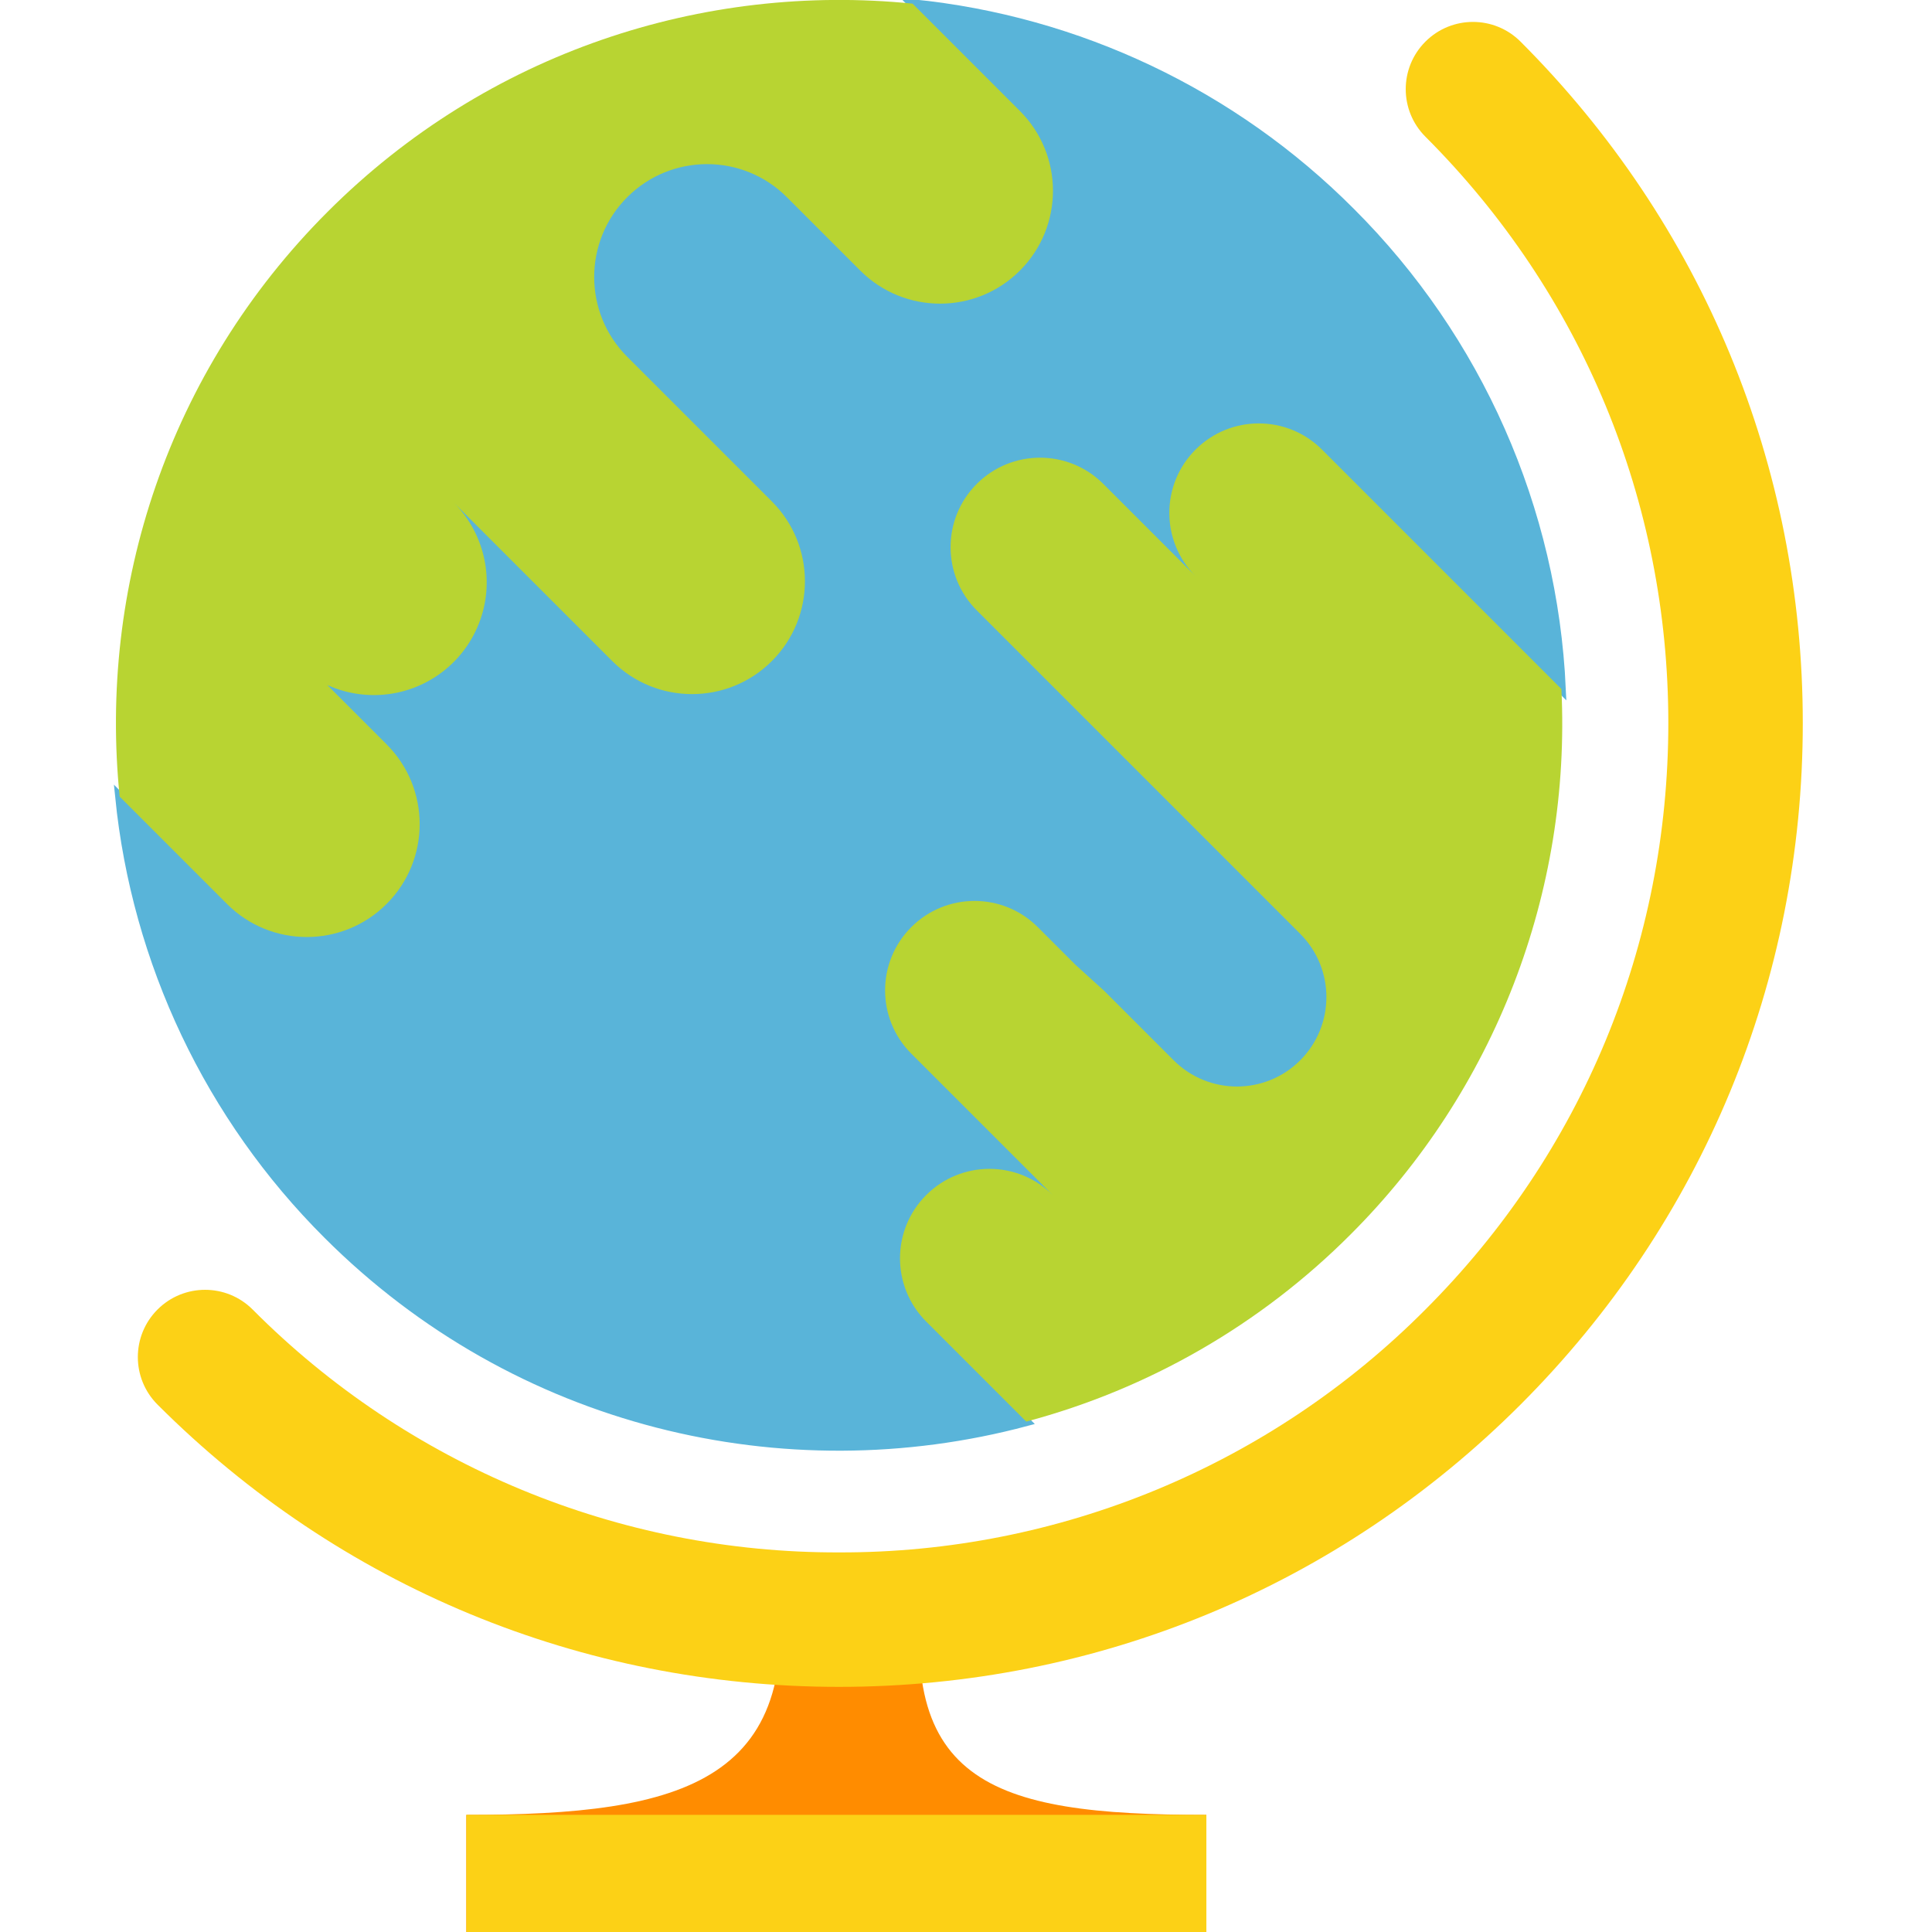
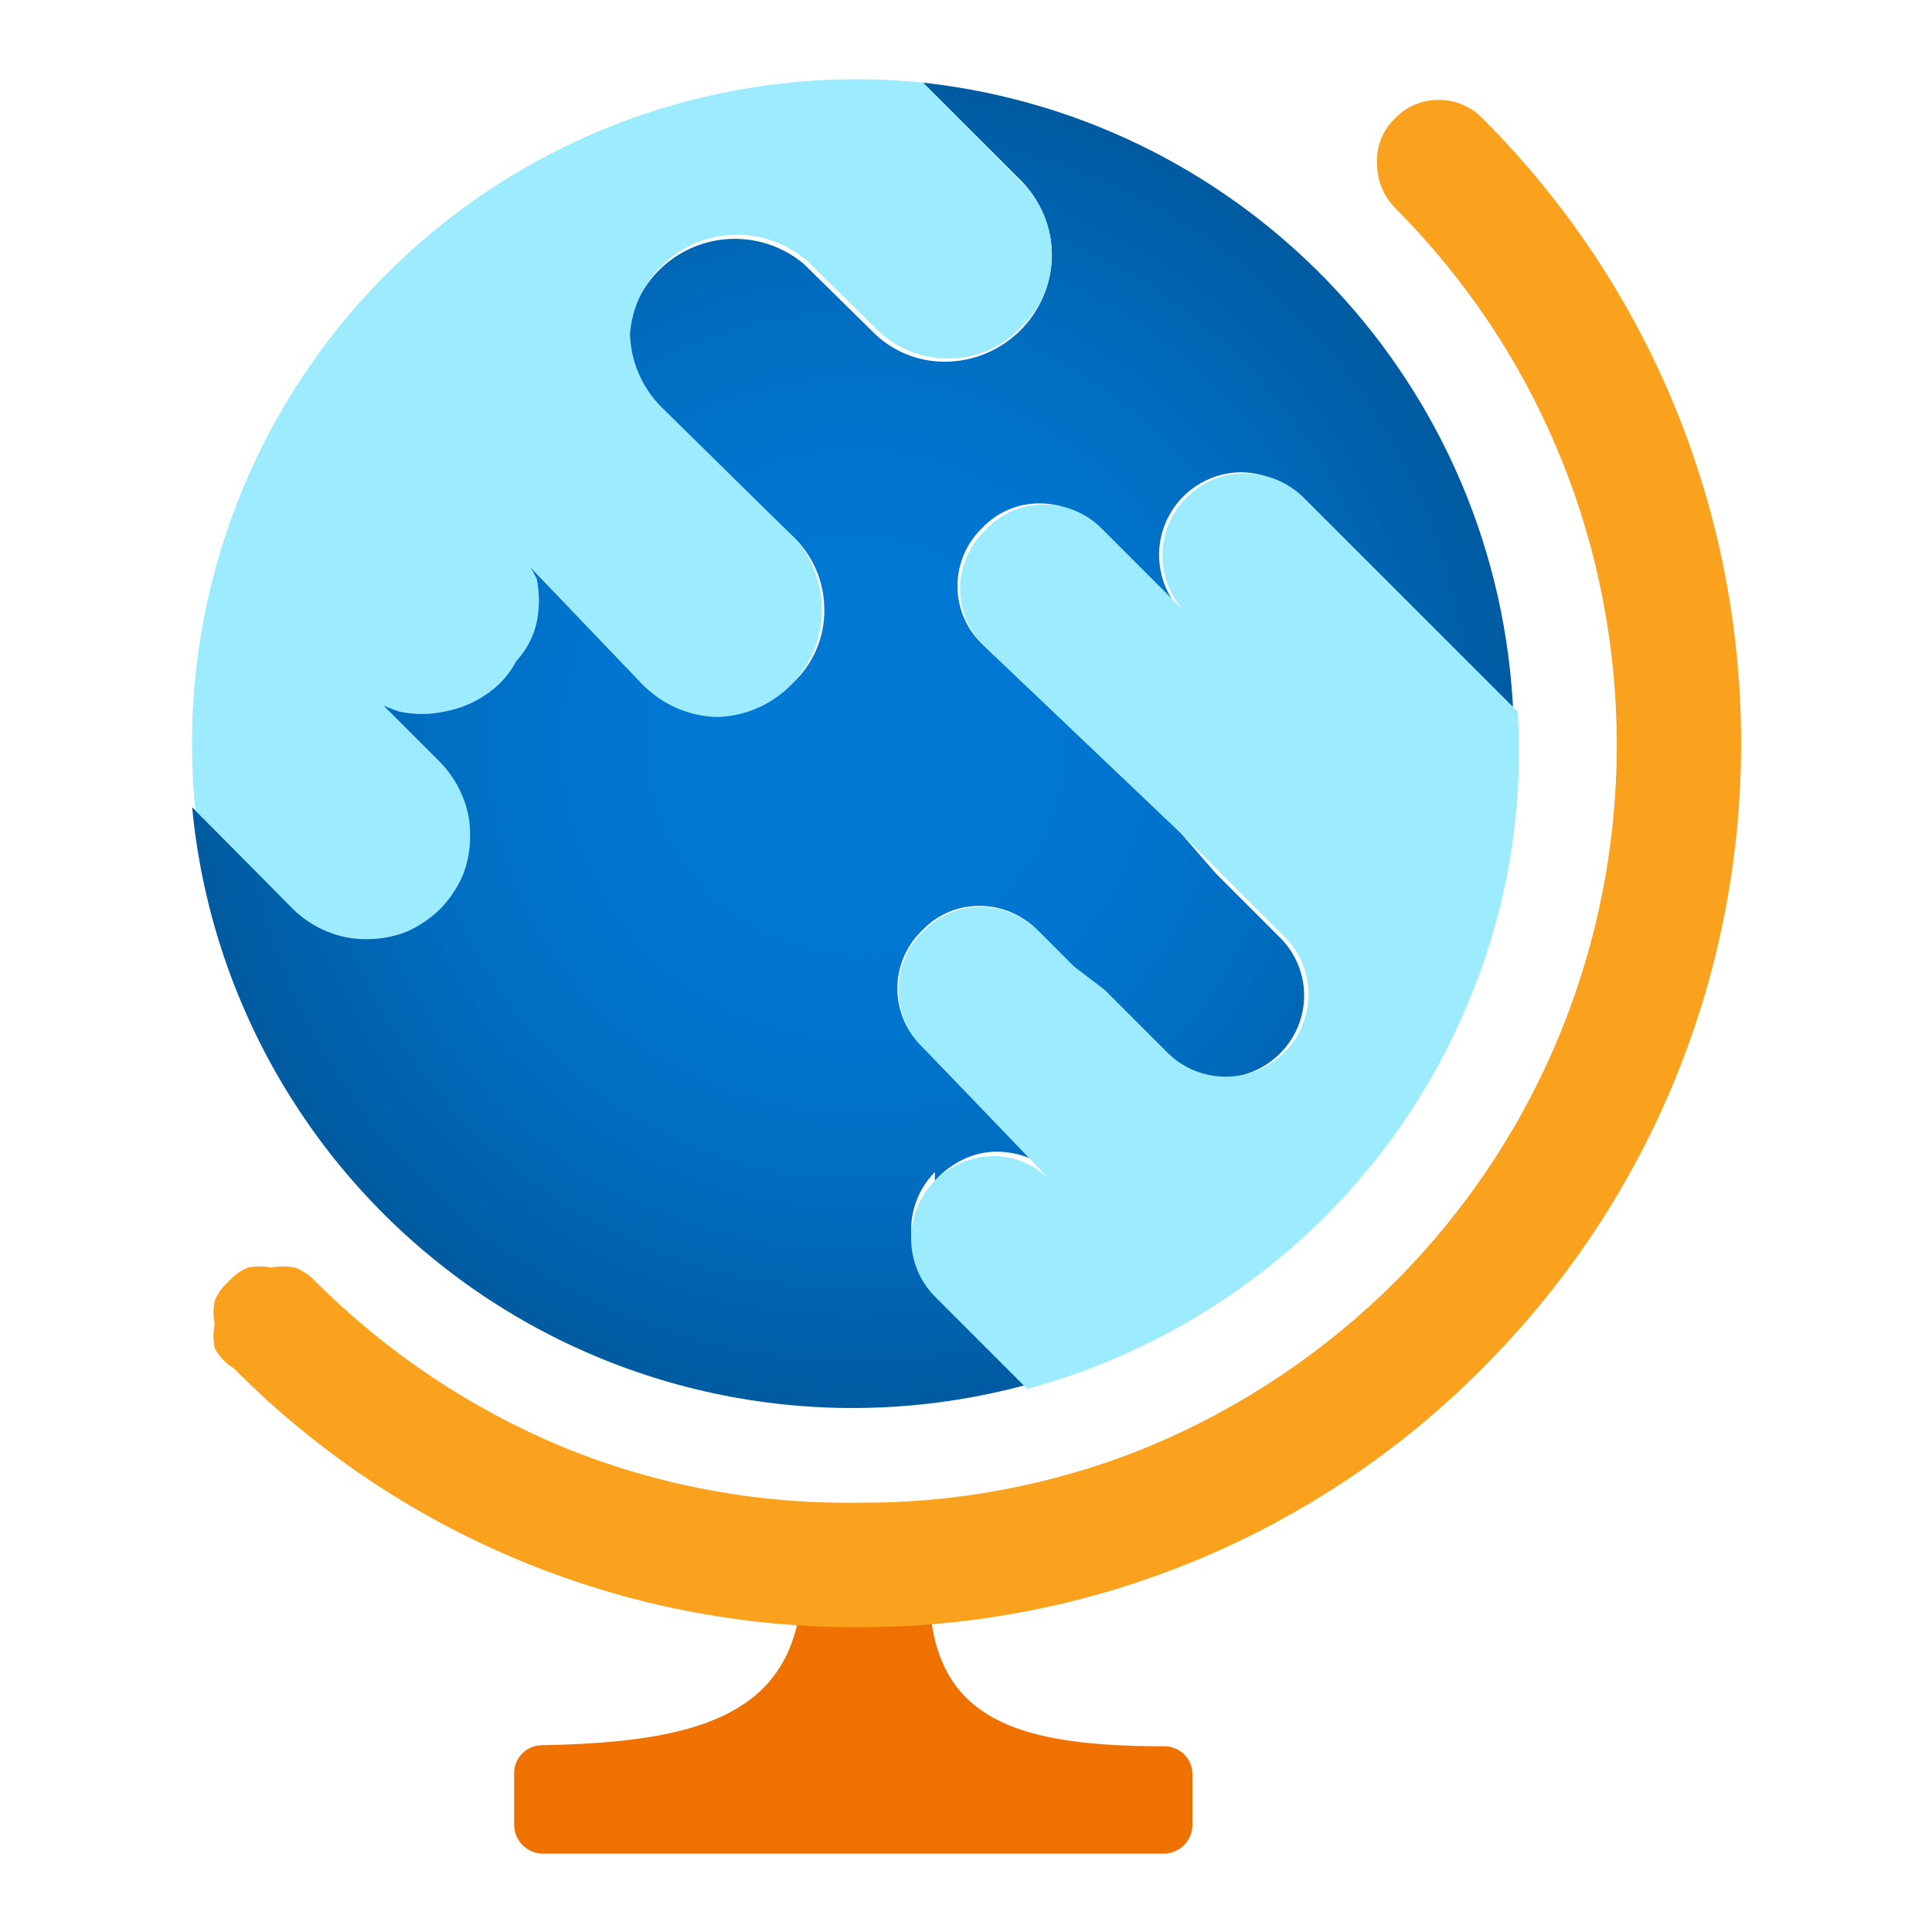
- <svg xmlns="http://www.w3.org/2000/svg" width="50" height="50">
-   <path fill="#FF8C00" d="M23.987 40.351h-3.951c.957 5.788-2.336 6.618-7.968 6.618V50h19.151v-3.031c-5.631 0-8.19-.827-7.232-6.618" />
-   <path fill="#FCD116" d="M12.07 46.968h19.151V50H12.07z" />
-   <path fill="#59B4D9" stroke="#59B4D9" stroke-width=".232" stroke-miterlimit="10" d="M23.968 30.928a2.315 2.315 0 013.274 0l-3.66-3.66a2.315 2.315 0 013.274-3.274l.971.971.756.686 1.79 1.79a2.315 2.315 0 003.274-3.274l-1.79-1.79-1.133-1.133-5.447-5.447a2.315 2.315 0 013.274-3.274l2.387 2.387a2.315 2.315 0 013.274-3.274l6.195 6.195A18.63 18.63 0 0034.949 5.48 18.636 18.636 0 0023.617.097l2.778 2.778a2.92 2.92 0 11-4.131 4.131l-1.9-1.9a2.92 2.92 0 10-4.131 4.131l3.743 3.743a2.92 2.92 0 11-4.131 4.131l-4.106-4.106a2.92 2.92 0 01-4.722 3.273l2.988 2.988a2.92 2.92 0 11-4.131 4.131l-2.778-2.778a18.633 18.633 0 005.383 11.332c4.898 4.898 11.834 6.508 18.077 4.842l-2.589-2.589a2.317 2.317 0 01.001-3.276z" />
-   <path fill="#B8D432" d="M40.409 17.831l-6.195-6.195a2.315 2.315 0 00-3.274 3.274l-2.387-2.387a2.315 2.315 0 00-3.274 3.274l5.447 5.447 1.133 1.133 1.79 1.79a2.315 2.315 0 01-3.274 3.274l-1.79-1.79-.756-.686-.971-.971a2.315 2.315 0 00-3.274 3.274l3.66 3.66a2.315 2.315 0 00-3.274 3.274l2.589 2.589a18.62 18.62 0 008.392-4.842 18.673 18.673 0 005.458-14.118zm-30.404 5.563a2.92 2.92 0 000-4.131l-2.988-2.988a2.92 2.92 0 104.722-3.273l4.106 4.106a2.92 2.92 0 104.131-4.131l-3.743-3.743a2.92 2.92 0 114.131-4.131l1.9 1.9a2.92 2.92 0 104.131-4.131L23.617.094C18.214-.452 12.619 1.341 8.48 5.48s-5.932 9.734-5.383 15.137l2.778 2.778a2.92 2.92 0 004.13-.001z" />
-   <path fill="#FCD116" d="M21.714 43.656c-6.662 0-12.926-2.594-17.637-7.305a1.74 1.74 0 112.461-2.461 21.32 21.32 0 0015.176 6.286A21.32 21.32 0 0036.89 33.89c4.054-4.054 6.286-9.443 6.286-15.176S40.944 7.592 36.89 3.538a1.74 1.74 0 112.461-2.461c4.711 4.711 7.305 10.974 7.305 17.637s-2.594 12.926-7.305 17.637-10.975 7.305-17.637 7.305z" />
+ <svg xmlns="http://www.w3.org/2000/svg" width="18" height="18" viewBox="0 0 18 18">
+   <defs>
+     <radialGradient id="a2bc6f27-908e-42b4-896c-c166889dd643" cx="7.98" cy="6.94" r="6.17" gradientUnits="userSpaceOnUse">
+       <stop offset="0.22" stop-color="#0078d4" />
+       <stop offset="0.42" stop-color="#0075cf" />
+       <stop offset="0.67" stop-color="#006dc0" />
+       <stop offset="0.94" stop-color="#005ea7" />
+       <stop offset="1" stop-color="#005ba1" />
+     </radialGradient>
+   </defs>
+   <g id="f150c6ed-e5d7-4142-a557-808df36e72d2">
+     <g>
+       <path d="M8.42,14.07h-.7a.26.26,0,0,0-.26.3c.15,1.56-.81,1.86-2.41,1.89a.26.26,0,0,0-.26.26V17a.27.27,0,0,0,.26.27h5.8a.27.27,0,0,0,.26-.27v-.47a.26.26,0,0,0-.26-.26c-1.58,0-2.34-.33-2.17-1.89A.26.26,0,0,0,8.42,14.07Z" fill="#ef7100" />
+       <g>
+         <path d="M8.71,11A.85.85,0,0,1,9,10.79a.72.72,0,0,1,.29-.06.8.8,0,0,1,.3.06A1,1,0,0,1,9.8,11L8.59,9.75a.75.75,0,0,1,0-1.08.73.73,0,0,1,.54-.23.76.76,0,0,1,.54.23L10,9l.25.22.59.6a.77.77,0,0,0,1.08,0,.76.76,0,0,0,0-1.09l-.59-.59L11,7.76,9.15,6a.75.75,0,0,1,0-1.08.73.73,0,0,1,.54-.23.76.76,0,0,1,.54.23l.79.79a.77.77,0,0,1,.54-1.31.79.79,0,0,1,.54.22l2,2.05A6.18,6.18,0,0,0,8.6.77l.92.92a1,1,0,0,1,.28.68,1,1,0,0,1-1,1,.94.94,0,0,1-.68-.29l-.63-.62a1,1,0,0,0-1.64.68.93.93,0,0,0,.28.68L7.39,5a.94.94,0,0,1,.29.68.92.92,0,0,1-.29.68,1,1,0,0,1-.68.29A1,1,0,0,1,6,6.39L4.67,5a.91.91,0,0,1,0,.65,1,1,0,0,1-1,.71,1,1,0,0,1-.6-.28l1,1a.93.93,0,0,1,.28.68,1,1,0,0,1-.07.37,1,1,0,0,1-.52.52,1,1,0,0,1-.37.07.94.94,0,0,1-.37-.07.85.85,0,0,1-.31-.21l-.92-.92A6.18,6.18,0,0,0,9.57,12.9L8.71,12a.77.77,0,0,1,0-1.08Z" fill="url(#a2bc6f27-908e-42b4-896c-c166889dd643)" />
+         <path d="M14.14,6.63l-2-2a.79.79,0,0,0-.54-.22.76.76,0,0,0-.54.22.76.76,0,0,0,0,1.09l-.79-.79a.76.76,0,0,0-.54-.23.73.73,0,0,0-.54.23A.75.75,0,0,0,9.15,6L11,7.76l.37.37.59.59a.76.76,0,0,1,0,1.09.77.77,0,0,1-1.08,0l-.59-.59L10,9l-.32-.32a.76.76,0,0,0-.54-.23.73.73,0,0,0-.54.23.75.75,0,0,0,0,1.08L9.79,11a.76.76,0,0,0-.54-.23.8.8,0,0,0-.54.23.77.77,0,0,0,0,1.08l.86.86a6.24,6.24,0,0,0,2.77-1.6,6.15,6.15,0,0,0,1.4-2.15A6,6,0,0,0,14.14,6.63ZM4.1,8.47a1.06,1.06,0,0,0,.21-.31,1,1,0,0,0,.07-.37.9.9,0,0,0-.07-.37A1,1,0,0,0,4.1,7.1l-1-1a1,1,0,0,0,.25.33,1.11,1.11,0,0,0,.37.2,1,1,0,0,0,.42,0,1,1,0,0,0,.39-.16.84.84,0,0,0,.28-.31A.79.79,0,0,0,5,5.8a1,1,0,0,0,0-.41A1,1,0,0,0,4.67,5L6,6.39a1,1,0,0,0,.68.29A1,1,0,0,0,7.39,5L6.16,3.79a1,1,0,0,1-.29-.68,1,1,0,0,1,1.65-.68l.63.62a.94.94,0,0,0,.68.29.92.92,0,0,0,.68-.29.92.92,0,0,0,.29-.68.94.94,0,0,0-.29-.68L8.6.77A6.19,6.19,0,0,0,1.82,7.55l.91.92a1,1,0,0,0,.32.21.94.94,0,0,0,.37.07,1,1,0,0,0,.37-.07A1.06,1.06,0,0,0,4.1,8.47Z" fill="#9cebff" />
+       </g>
+       <path d="M8,15.16a8.14,8.14,0,0,1-5.82-2.41A.5.5,0,0,1,2,12.56a.54.54,0,0,1,0-.22.57.57,0,0,1,0-.22.46.46,0,0,1,.13-.18.46.46,0,0,1,.18-.13.57.57,0,0,1,.22,0,.54.54,0,0,1,.22,0,.5.5,0,0,1,.19.13,7.15,7.15,0,0,0,2.3,1.54A7,7,0,0,0,8,14a7,7,0,0,0,2.72-.53A7.15,7.15,0,0,0,13,11.94a7.09,7.09,0,0,0,0-10,.58.58,0,0,1-.17-.41A.54.54,0,0,1,13,1.1a.56.56,0,0,1,.4-.17.57.57,0,0,1,.41.17,8.24,8.24,0,0,1,0,11.65A8.17,8.17,0,0,1,8,15.16Z" fill="#faa21d" />
+     </g>
+   </g>
</svg>
